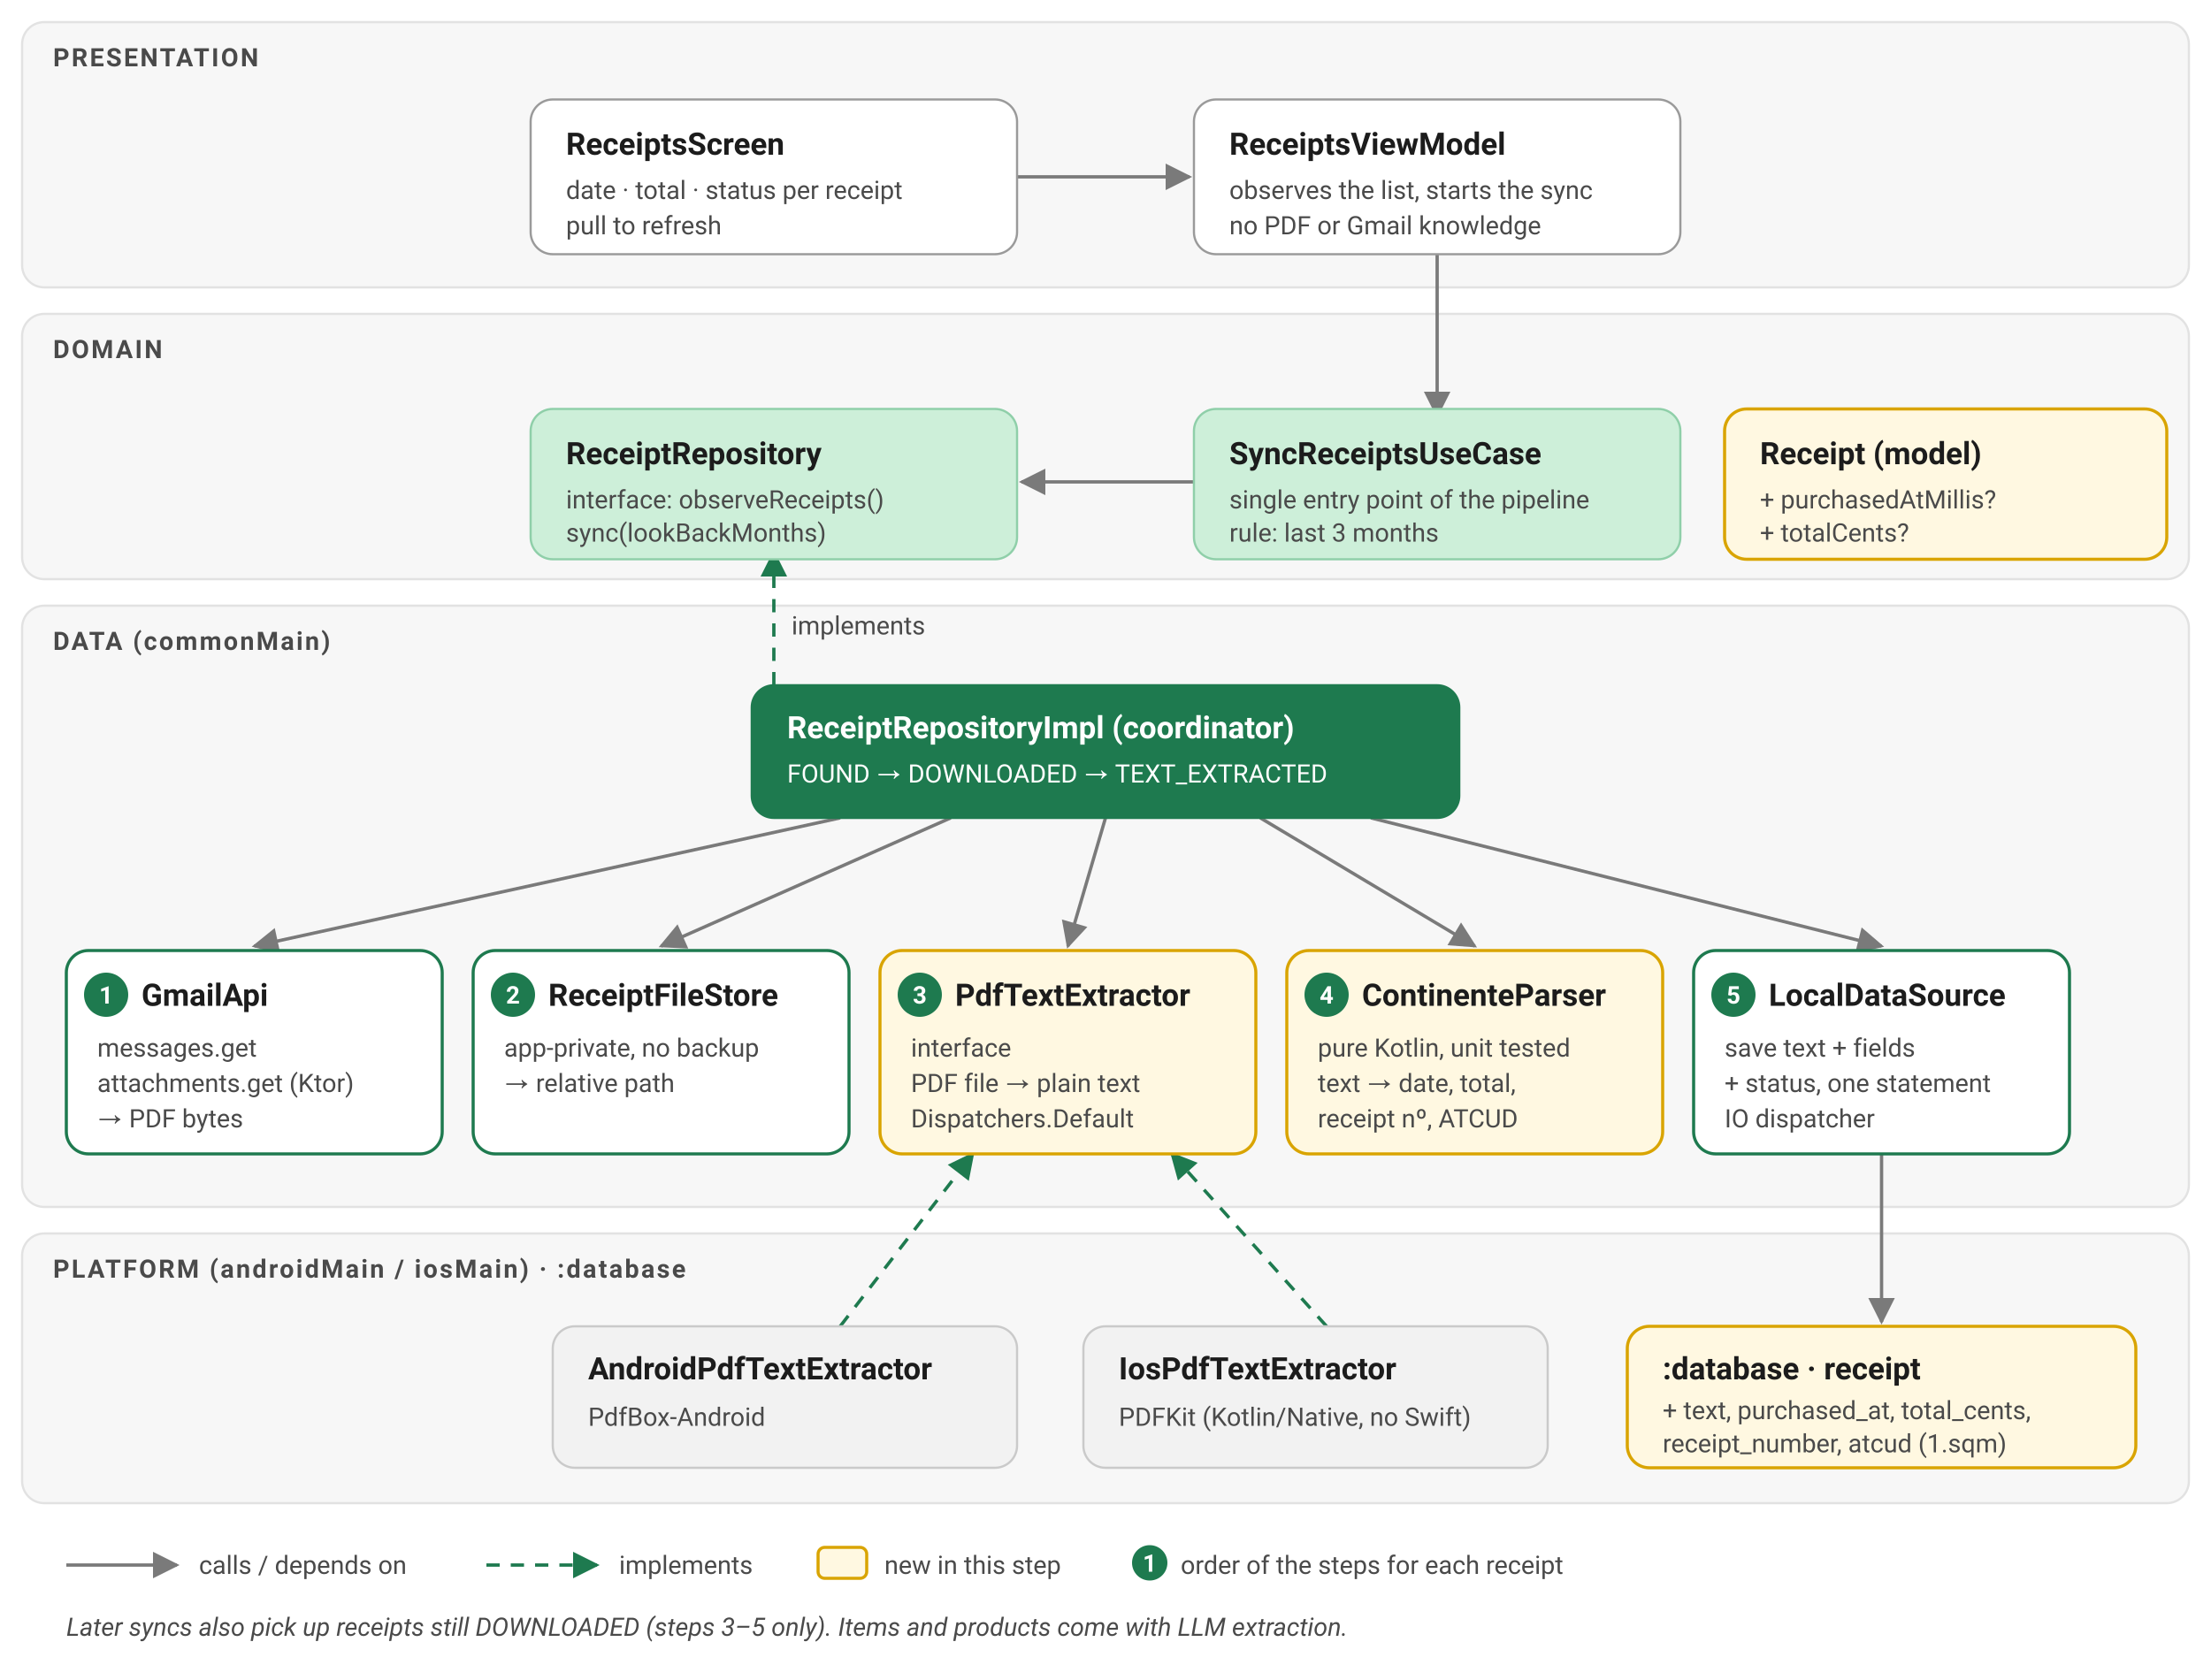
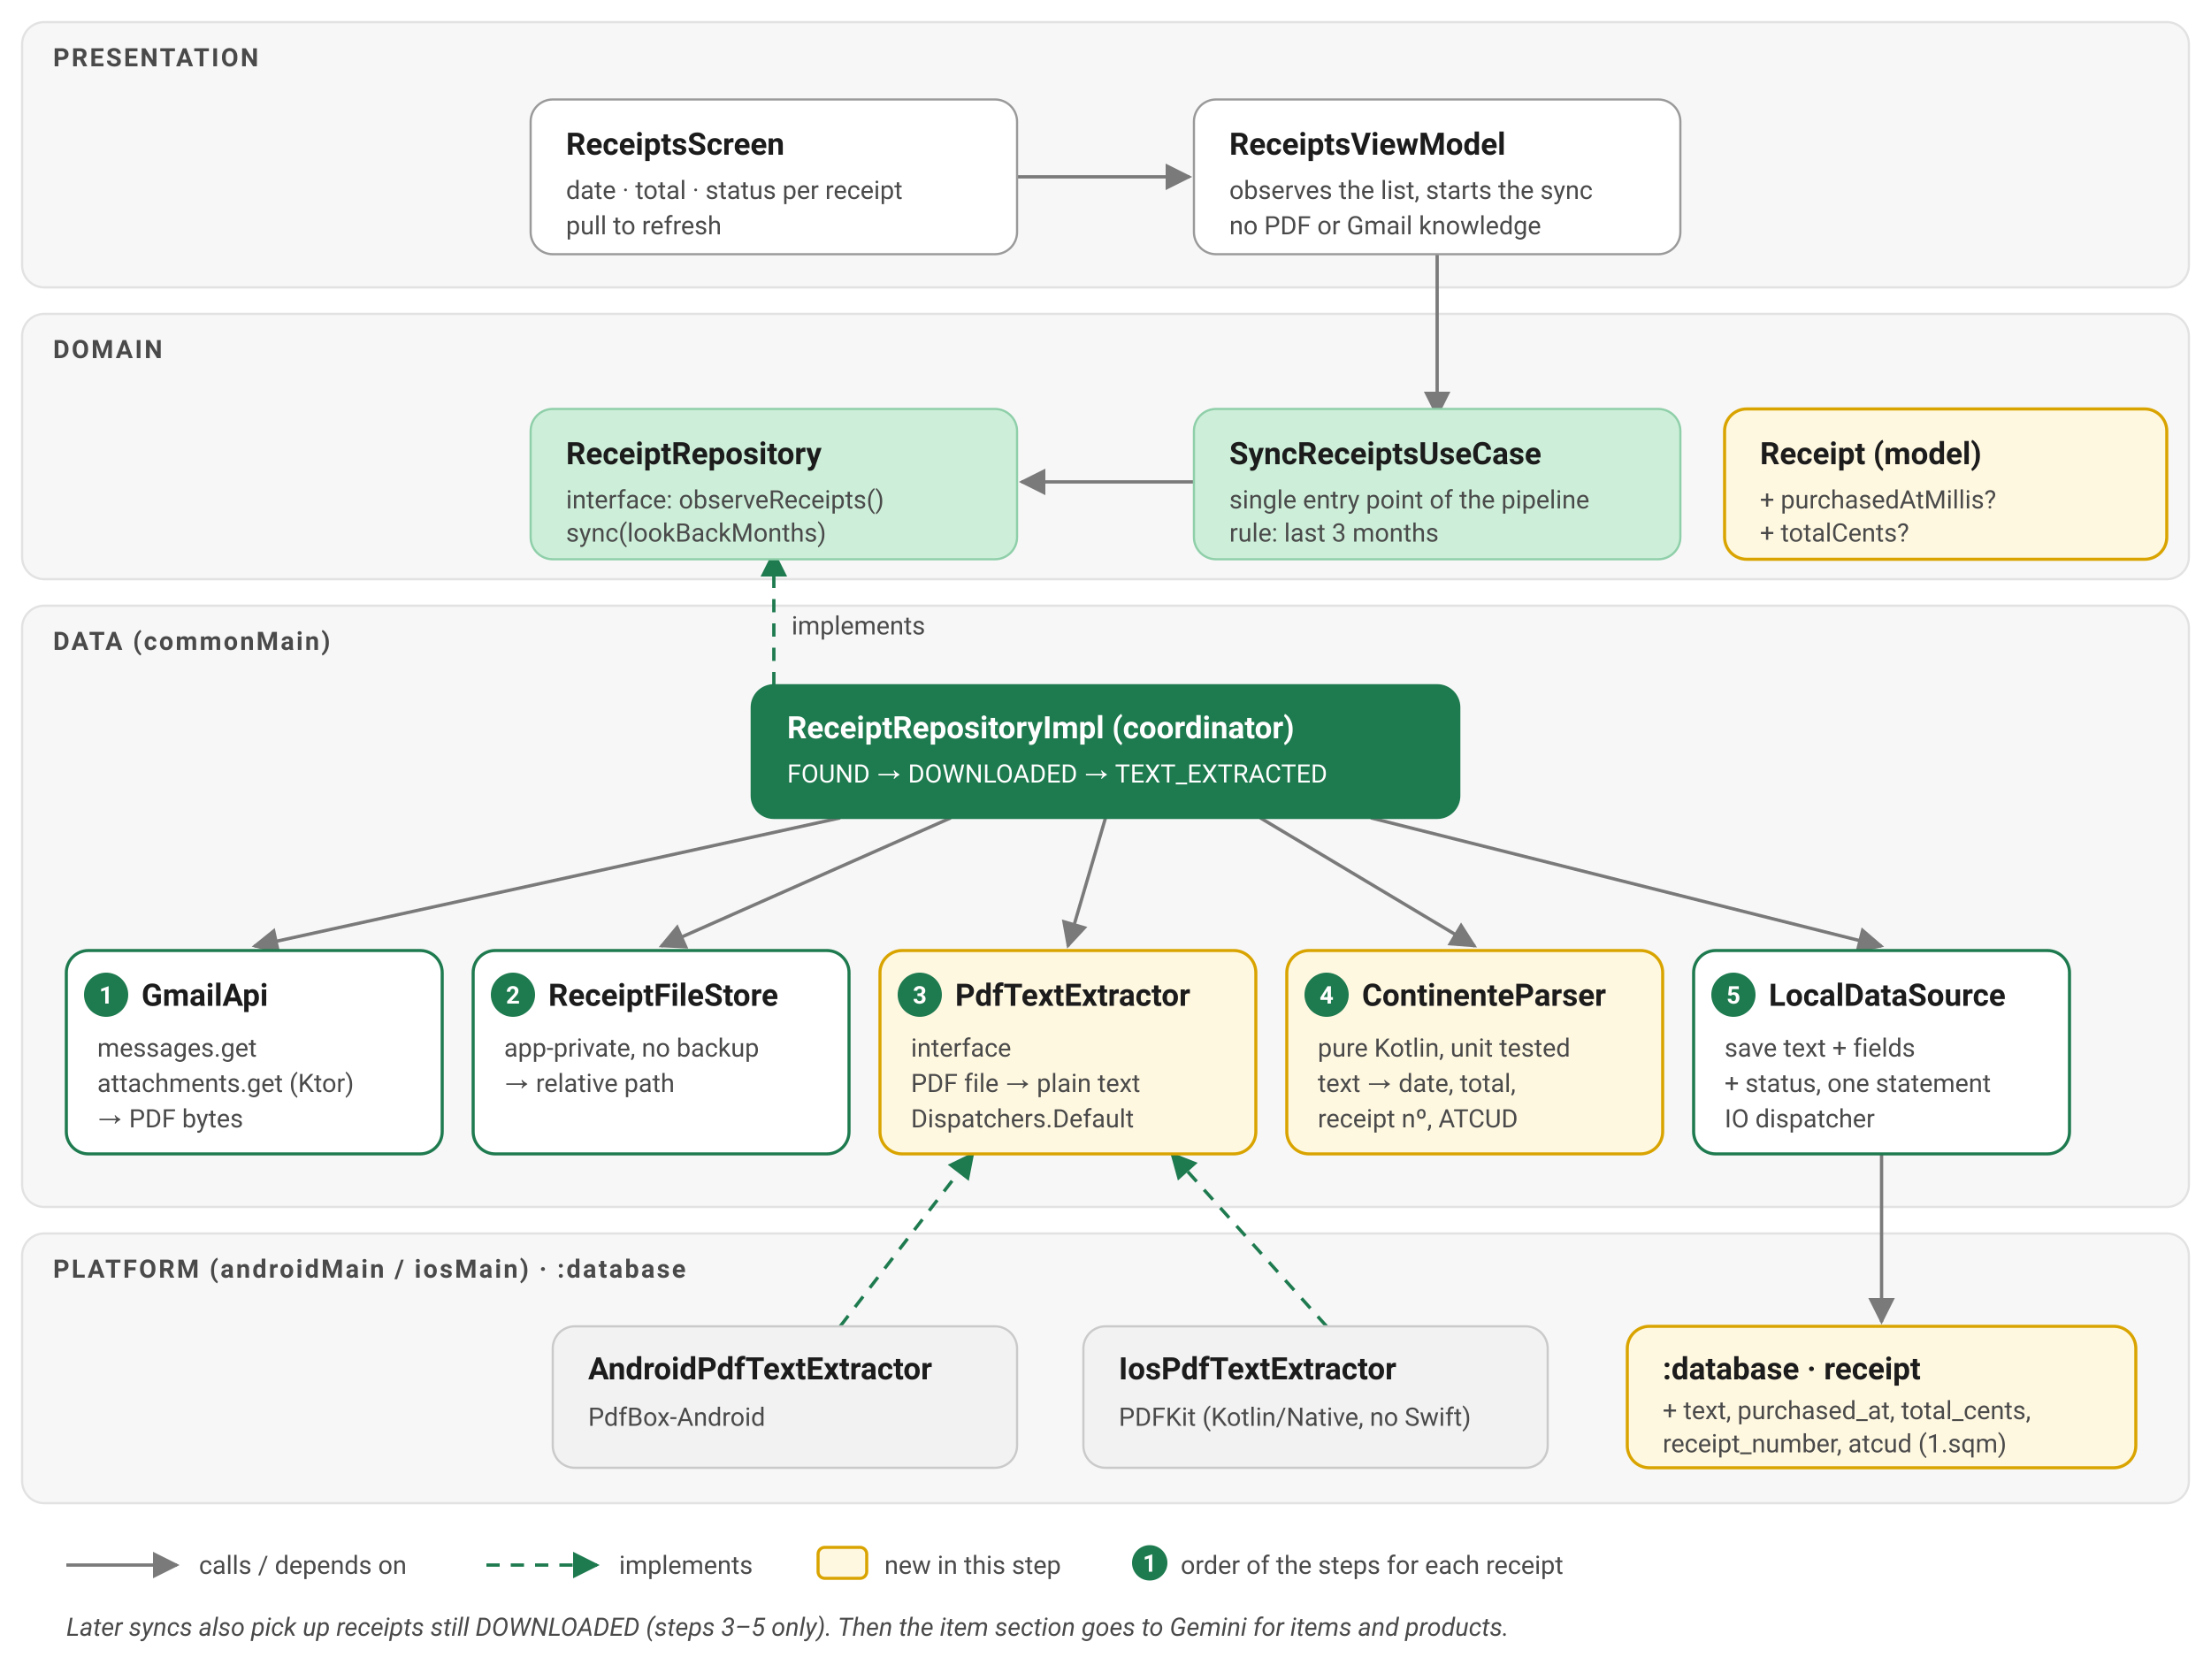
<svg xmlns="http://www.w3.org/2000/svg" width="1000" height="760" viewBox="0 0 1000 760" role="img" aria-labelledby="title desc">
  <style>
    text { font-family: -apple-system, BlinkMacSystemFont, "Segoe UI", Roboto, Helvetica, Arial, sans-serif; fill: #1c1c1c; }
    .bg { fill: #ffffff; }
    .band { fill: #f7f7f7; stroke: #e2e2e2; }
    .band-label { font-size: 11.5px; font-weight: 700; fill: #4a4a4a; letter-spacing: 0.08em; }
    .h { font-size: 14px; font-weight: 700; }
    .t { font-size: 11.5px; fill: #4a4a4a; }
    .note { font-size: 11.5px; fill: #4a4a4a; font-style: italic; }
    .ui { fill: #ffffff; stroke: #9a9a9a; }
    .domain { fill: #cdefd9; stroke: #8fcfa9; }
    .coord { fill: #1e7a4f; stroke: #1e7a4f; }
    .coord-text .h, .coord-text .t { fill: #ffffff; }
    .data { fill: #ffffff; stroke: #1e7a4f; stroke-width: 1.4; }
    .new { fill: #fff8e1; stroke: #d9a400; stroke-width: 1.4; }
    .platform { fill: #f2f2f2; stroke: #cacaca; }
    .dep { fill: none; stroke: #7a7a7a; stroke-width: 1.5; }
    .impl { fill: none; stroke: #1e7a4f; stroke-width: 1.5; stroke-dasharray: 6 5; }
    .tip { fill: #7a7a7a; }
    .tip-impl { fill: #1e7a4f; }
    .step { fill: #1e7a4f; }
    .step-text { font-size: 11px; font-weight: 700; fill: #ffffff; }
  </style>
  <defs>
    <marker id="arrow" viewBox="0 0 10 10" refX="9" refY="5" markerWidth="8" markerHeight="8" orient="auto-start-reverse">
      <path class="tip" d="M0,0 L10,5 L0,10 z" />
    </marker>
    <marker id="arrow-impl" viewBox="0 0 10 10" refX="9" refY="5" markerWidth="8" markerHeight="8" orient="auto-start-reverse">
      <path class="tip-impl" d="M0,0 L10,5 L0,10 z" />
    </marker>
  </defs>
  <rect class="bg" x="0" y="0" width="1000" height="760" />
  <rect class="band" x="10" y="10" width="980" height="120" rx="10" />
  <text class="band-label" x="24" y="30">PRESENTATION</text>
  <rect class="band" x="10" y="142" width="980" height="120" rx="10" />
  <text class="band-label" x="24" y="162">DOMAIN</text>
  <rect class="band" x="10" y="274" width="980" height="272" rx="10" />
  <text class="band-label" x="24" y="294">DATA (commonMain)</text>
  <rect class="band" x="10" y="558" width="980" height="122" rx="10" />
  <text class="band-label" x="24" y="578">PLATFORM (androidMain / iosMain) · :database</text>
  <path class="dep" d="M460,80 L538,80" marker-end="url(#arrow)" />
  <path class="dep" d="M650,110 L650,188" marker-end="url(#arrow)" />
  <path class="dep" d="M540,218 L462,218" marker-end="url(#arrow)" />
  <path class="impl" d="M350,310 L350,250" marker-end="url(#arrow-impl)" />
  <text class="t" x="358" y="287">implements</text>
  <path class="dep" d="M380,370 L115,428" marker-end="url(#arrow)" />
  <path class="dep" d="M430,370 L299,428" marker-end="url(#arrow)" />
  <path class="dep" d="M500,370 L483,428" marker-end="url(#arrow)" />
  <path class="dep" d="M570,370 L667,428" marker-end="url(#arrow)" />
  <path class="dep" d="M620,370 L851,428" marker-end="url(#arrow)" />
  <path class="impl" d="M380,600 L440,522" marker-end="url(#arrow-impl)" />
  <path class="impl" d="M600,600 L530,522" marker-end="url(#arrow-impl)" />
  <path class="dep" d="M851,522 L851,598" marker-end="url(#arrow)" />
  <rect class="ui" x="240" y="45" width="220" height="70" rx="10" />
  <text class="h" x="256" y="70">ReceiptsScreen</text>
  <text class="t" x="256" y="90">date · total · status per receipt</text>
  <text class="t" x="256" y="106">pull to refresh</text>
  <rect class="ui" x="540" y="45" width="220" height="70" rx="10" />
  <text class="h" x="556" y="70">ReceiptsViewModel</text>
  <text class="t" x="556" y="90">observes the list, starts the sync</text>
  <text class="t" x="556" y="106">no PDF or Gmail knowledge</text>
  <rect class="domain" x="240" y="185" width="220" height="68" rx="10" />
  <text class="h" x="256" y="210">ReceiptRepository</text>
  <text class="t" x="256" y="230">interface: observeReceipts()</text>
  <text class="t" x="256" y="245">sync(lookBackMonths)</text>
  <rect class="domain" x="540" y="185" width="220" height="68" rx="10" />
  <text class="h" x="556" y="210">SyncReceiptsUseCase</text>
  <text class="t" x="556" y="230">single entry point of the pipeline</text>
  <text class="t" x="556" y="245">rule: last 3 months</text>
  <rect class="new" x="780" y="185" width="200" height="68" rx="10" />
  <text class="h" x="796" y="210">Receipt (model)</text>
  <text class="t" x="796" y="230">+ purchasedAtMillis?</text>
  <text class="t" x="796" y="245">+ totalCents?</text>
  <rect class="coord" x="340" y="310" width="320" height="60" rx="10" />
  <g class="coord-text">
    <text class="h" x="356" y="334">ReceiptRepositoryImpl (coordinator)</text>
    <text class="t" x="356" y="354">FOUND → DOWNLOADED → TEXT_EXTRACTED</text>
  </g>
  <rect class="data" x="30" y="430" width="170" height="92" rx="10" />
  <circle class="step" cx="48" cy="450" r="10" />
  <text class="step-text" x="48" y="454" text-anchor="middle">1</text>
  <text class="h" x="64" y="455">GmailApi</text>
  <text class="t" x="44" y="478">messages.get</text>
  <text class="t" x="44" y="494">attachments.get (Ktor)</text>
  <text class="t" x="44" y="510">→ PDF bytes</text>
  <rect class="data" x="214" y="430" width="170" height="92" rx="10" />
  <circle class="step" cx="232" cy="450" r="10" />
  <text class="step-text" x="232" y="454" text-anchor="middle">2</text>
  <text class="h" x="248" y="455">ReceiptFileStore</text>
  <text class="t" x="228" y="478">app-private, no backup</text>
  <text class="t" x="228" y="494">→ relative path</text>
  <rect class="new" x="398" y="430" width="170" height="92" rx="10" />
  <circle class="step" cx="416" cy="450" r="10" />
  <text class="step-text" x="416" y="454" text-anchor="middle">3</text>
  <text class="h" x="432" y="455">PdfTextExtractor</text>
  <text class="t" x="412" y="478">interface</text>
  <text class="t" x="412" y="494">PDF file → plain text</text>
  <text class="t" x="412" y="510">Dispatchers.Default</text>
  <rect class="new" x="582" y="430" width="170" height="92" rx="10" />
  <circle class="step" cx="600" cy="450" r="10" />
  <text class="step-text" x="600" y="454" text-anchor="middle">4</text>
  <text class="h" x="616" y="455">ContinenteParser</text>
  <text class="t" x="596" y="478">pure Kotlin, unit tested</text>
  <text class="t" x="596" y="494">text → date, total,</text>
  <text class="t" x="596" y="510">receipt nº, ATCUD</text>
  <rect class="data" x="766" y="430" width="170" height="92" rx="10" />
  <circle class="step" cx="784" cy="450" r="10" />
  <text class="step-text" x="784" y="454" text-anchor="middle">5</text>
  <text class="h" x="800" y="455">LocalDataSource</text>
  <text class="t" x="780" y="478">save text + fields</text>
  <text class="t" x="780" y="494">+ status, one statement</text>
  <text class="t" x="780" y="510">IO dispatcher</text>
  <rect class="platform" x="250" y="600" width="210" height="64" rx="10" />
  <text class="h" x="266" y="624">AndroidPdfTextExtractor</text>
  <text class="t" x="266" y="645">PdfBox-Android</text>
  <rect class="platform" x="490" y="600" width="210" height="64" rx="10" />
  <text class="h" x="506" y="624">IosPdfTextExtractor</text>
  <text class="t" x="506" y="645">PDFKit (Kotlin/Native, no Swift)</text>
  <rect class="new" x="736" y="600" width="230" height="64" rx="10" />
  <text class="h" x="752" y="624">:database · receipt</text>
  <text class="t" x="752" y="642">+ text, purchased_at, total_cents,</text>
  <text class="t" x="752" y="657">receipt_number, atcud (1.sqm)</text>
  <path class="dep" d="M30,708 L80,708" marker-end="url(#arrow)" />
  <text class="t" x="90" y="712">calls / depends on</text>
  <path class="impl" d="M220,708 L270,708" marker-end="url(#arrow-impl)" />
  <text class="t" x="280" y="712">implements</text>
  <rect class="new" x="370" y="700" width="22" height="14" rx="3" />
  <text class="t" x="400" y="712">new in this step</text>
  <circle class="step" cx="520" cy="707" r="8" />
  <text class="step-text" x="520" y="711" text-anchor="middle">1</text>
  <text class="t" x="534" y="712">order of the steps for each receipt</text>
-   <text class="note" x="30" y="740">Later syncs also pick up receipts still DOWNLOADED (steps 3–5 only). Items and products come with LLM extraction.</text>
+   <text class="note" x="30" y="740">Later syncs also pick up receipts still DOWNLOADED (steps 3–5 only). Then the item section goes to Gemini for items and products.</text>
</svg>
